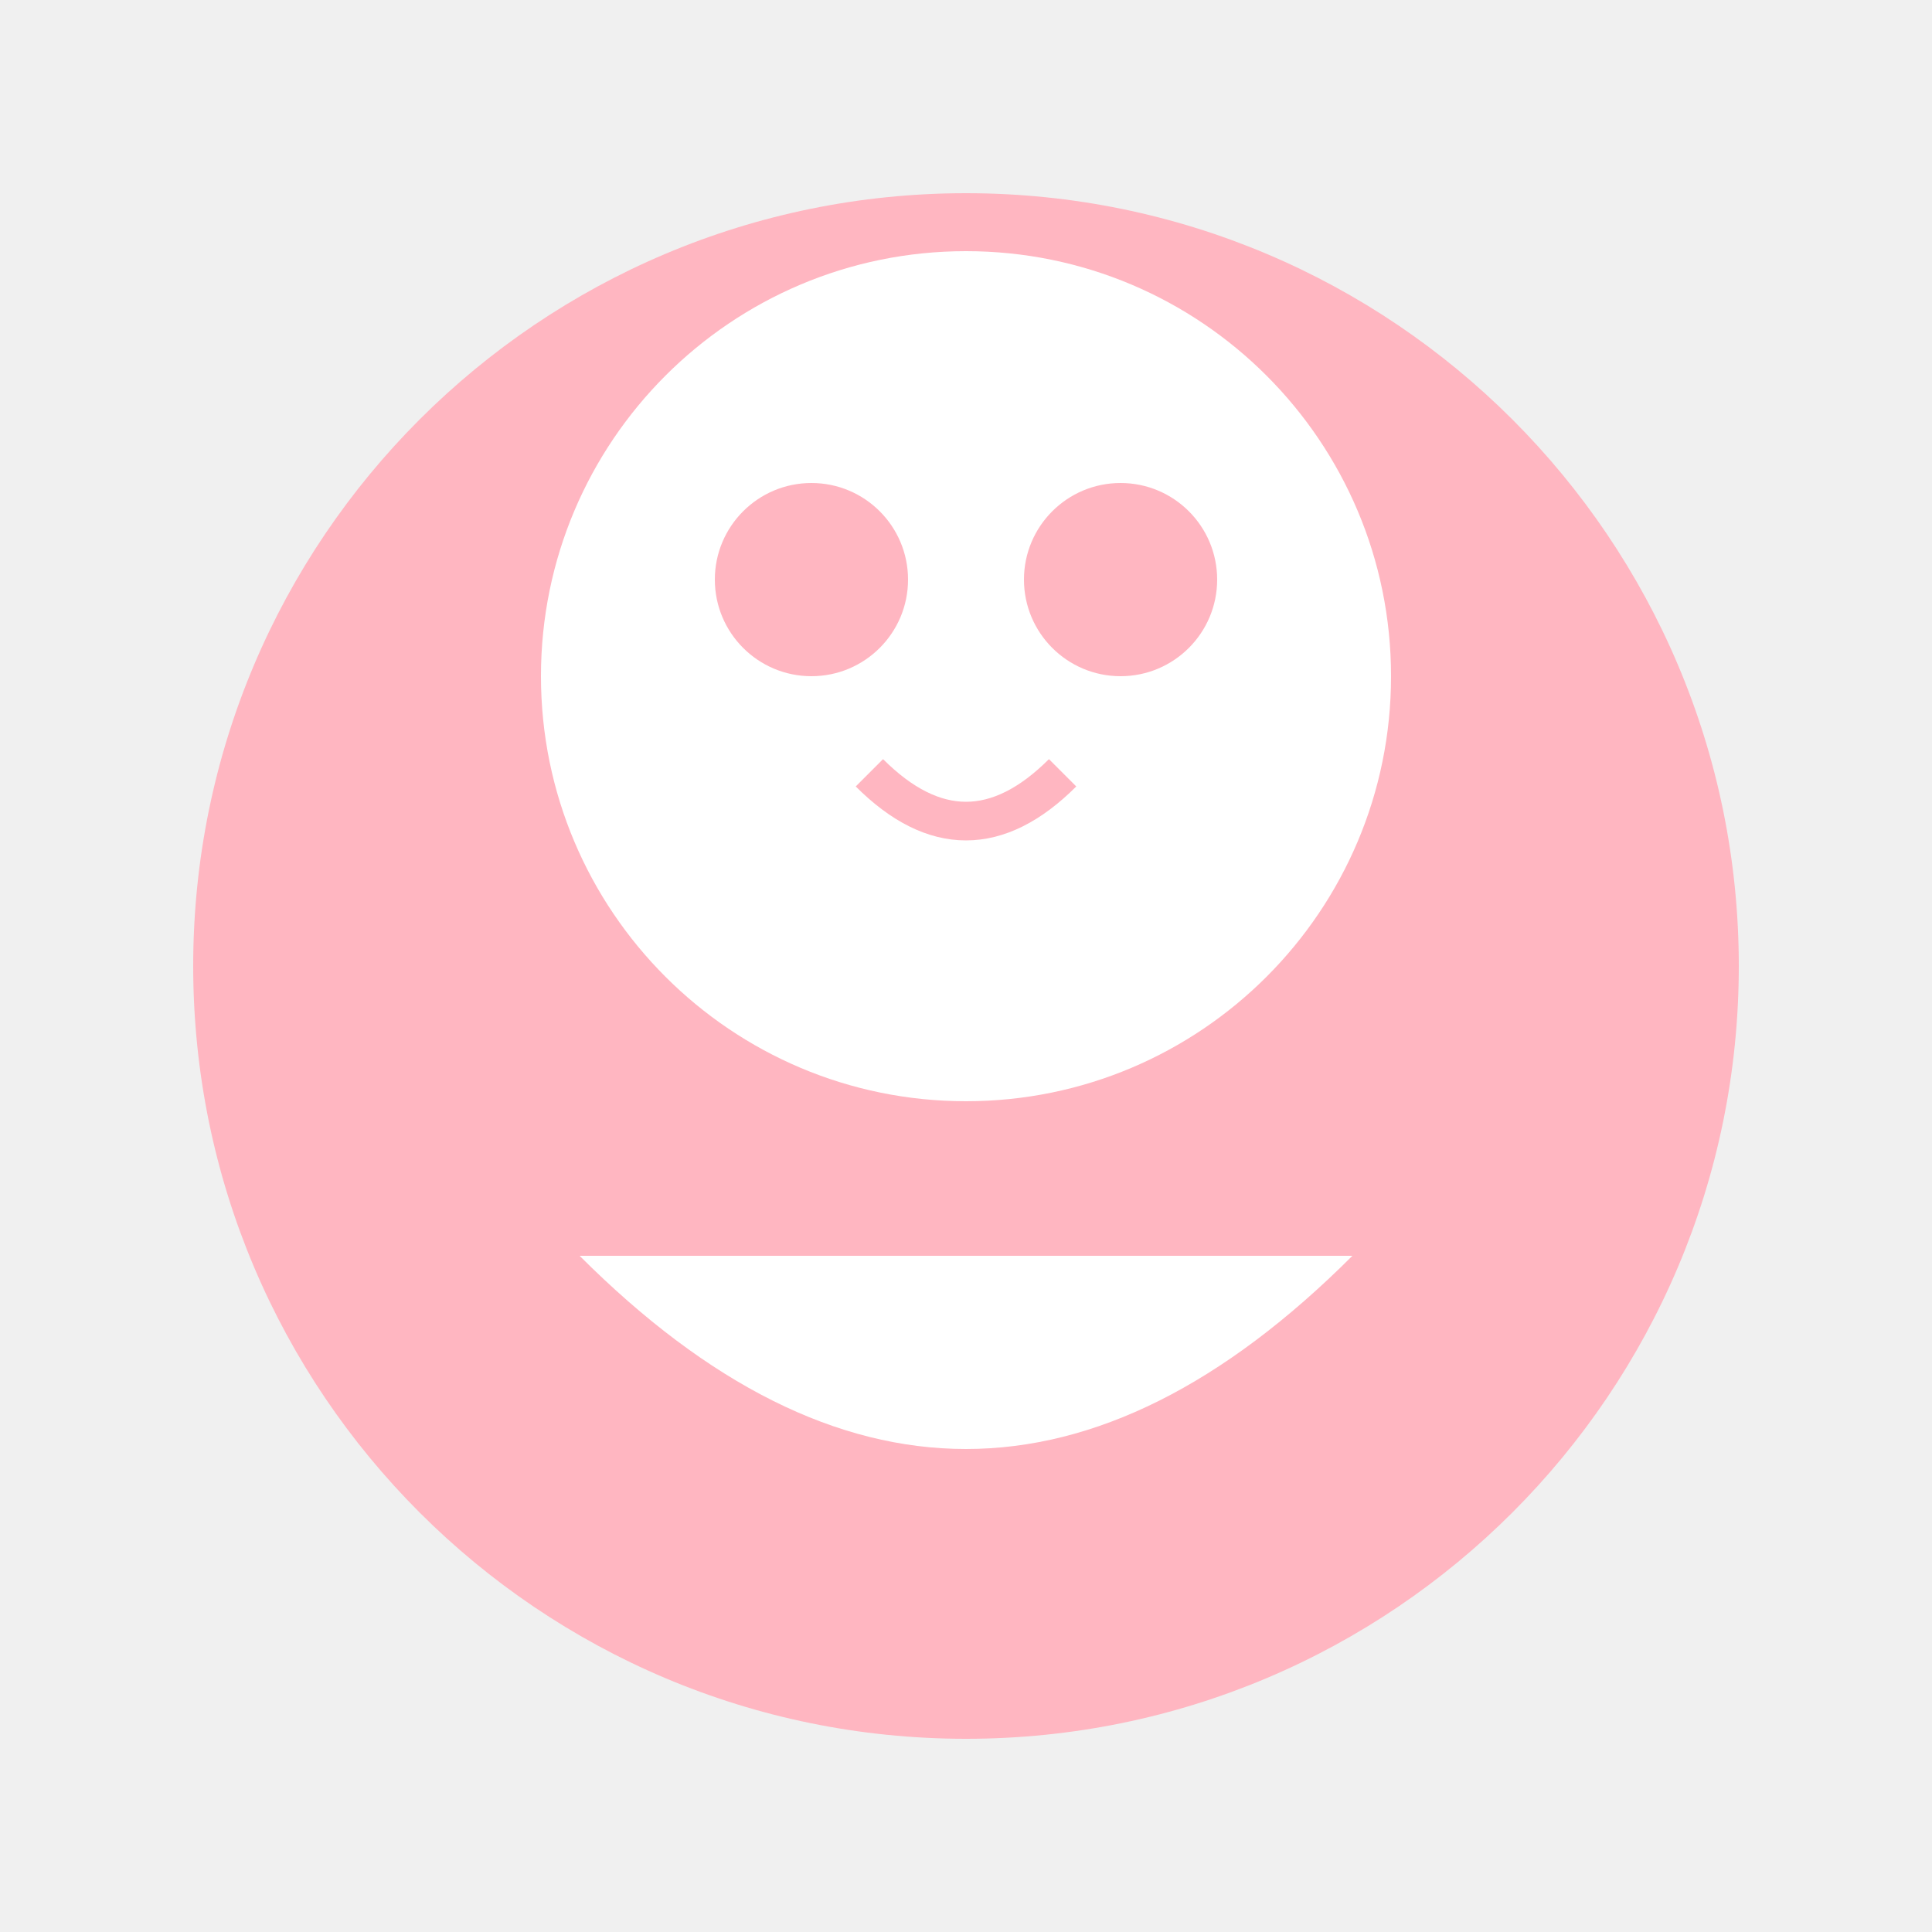
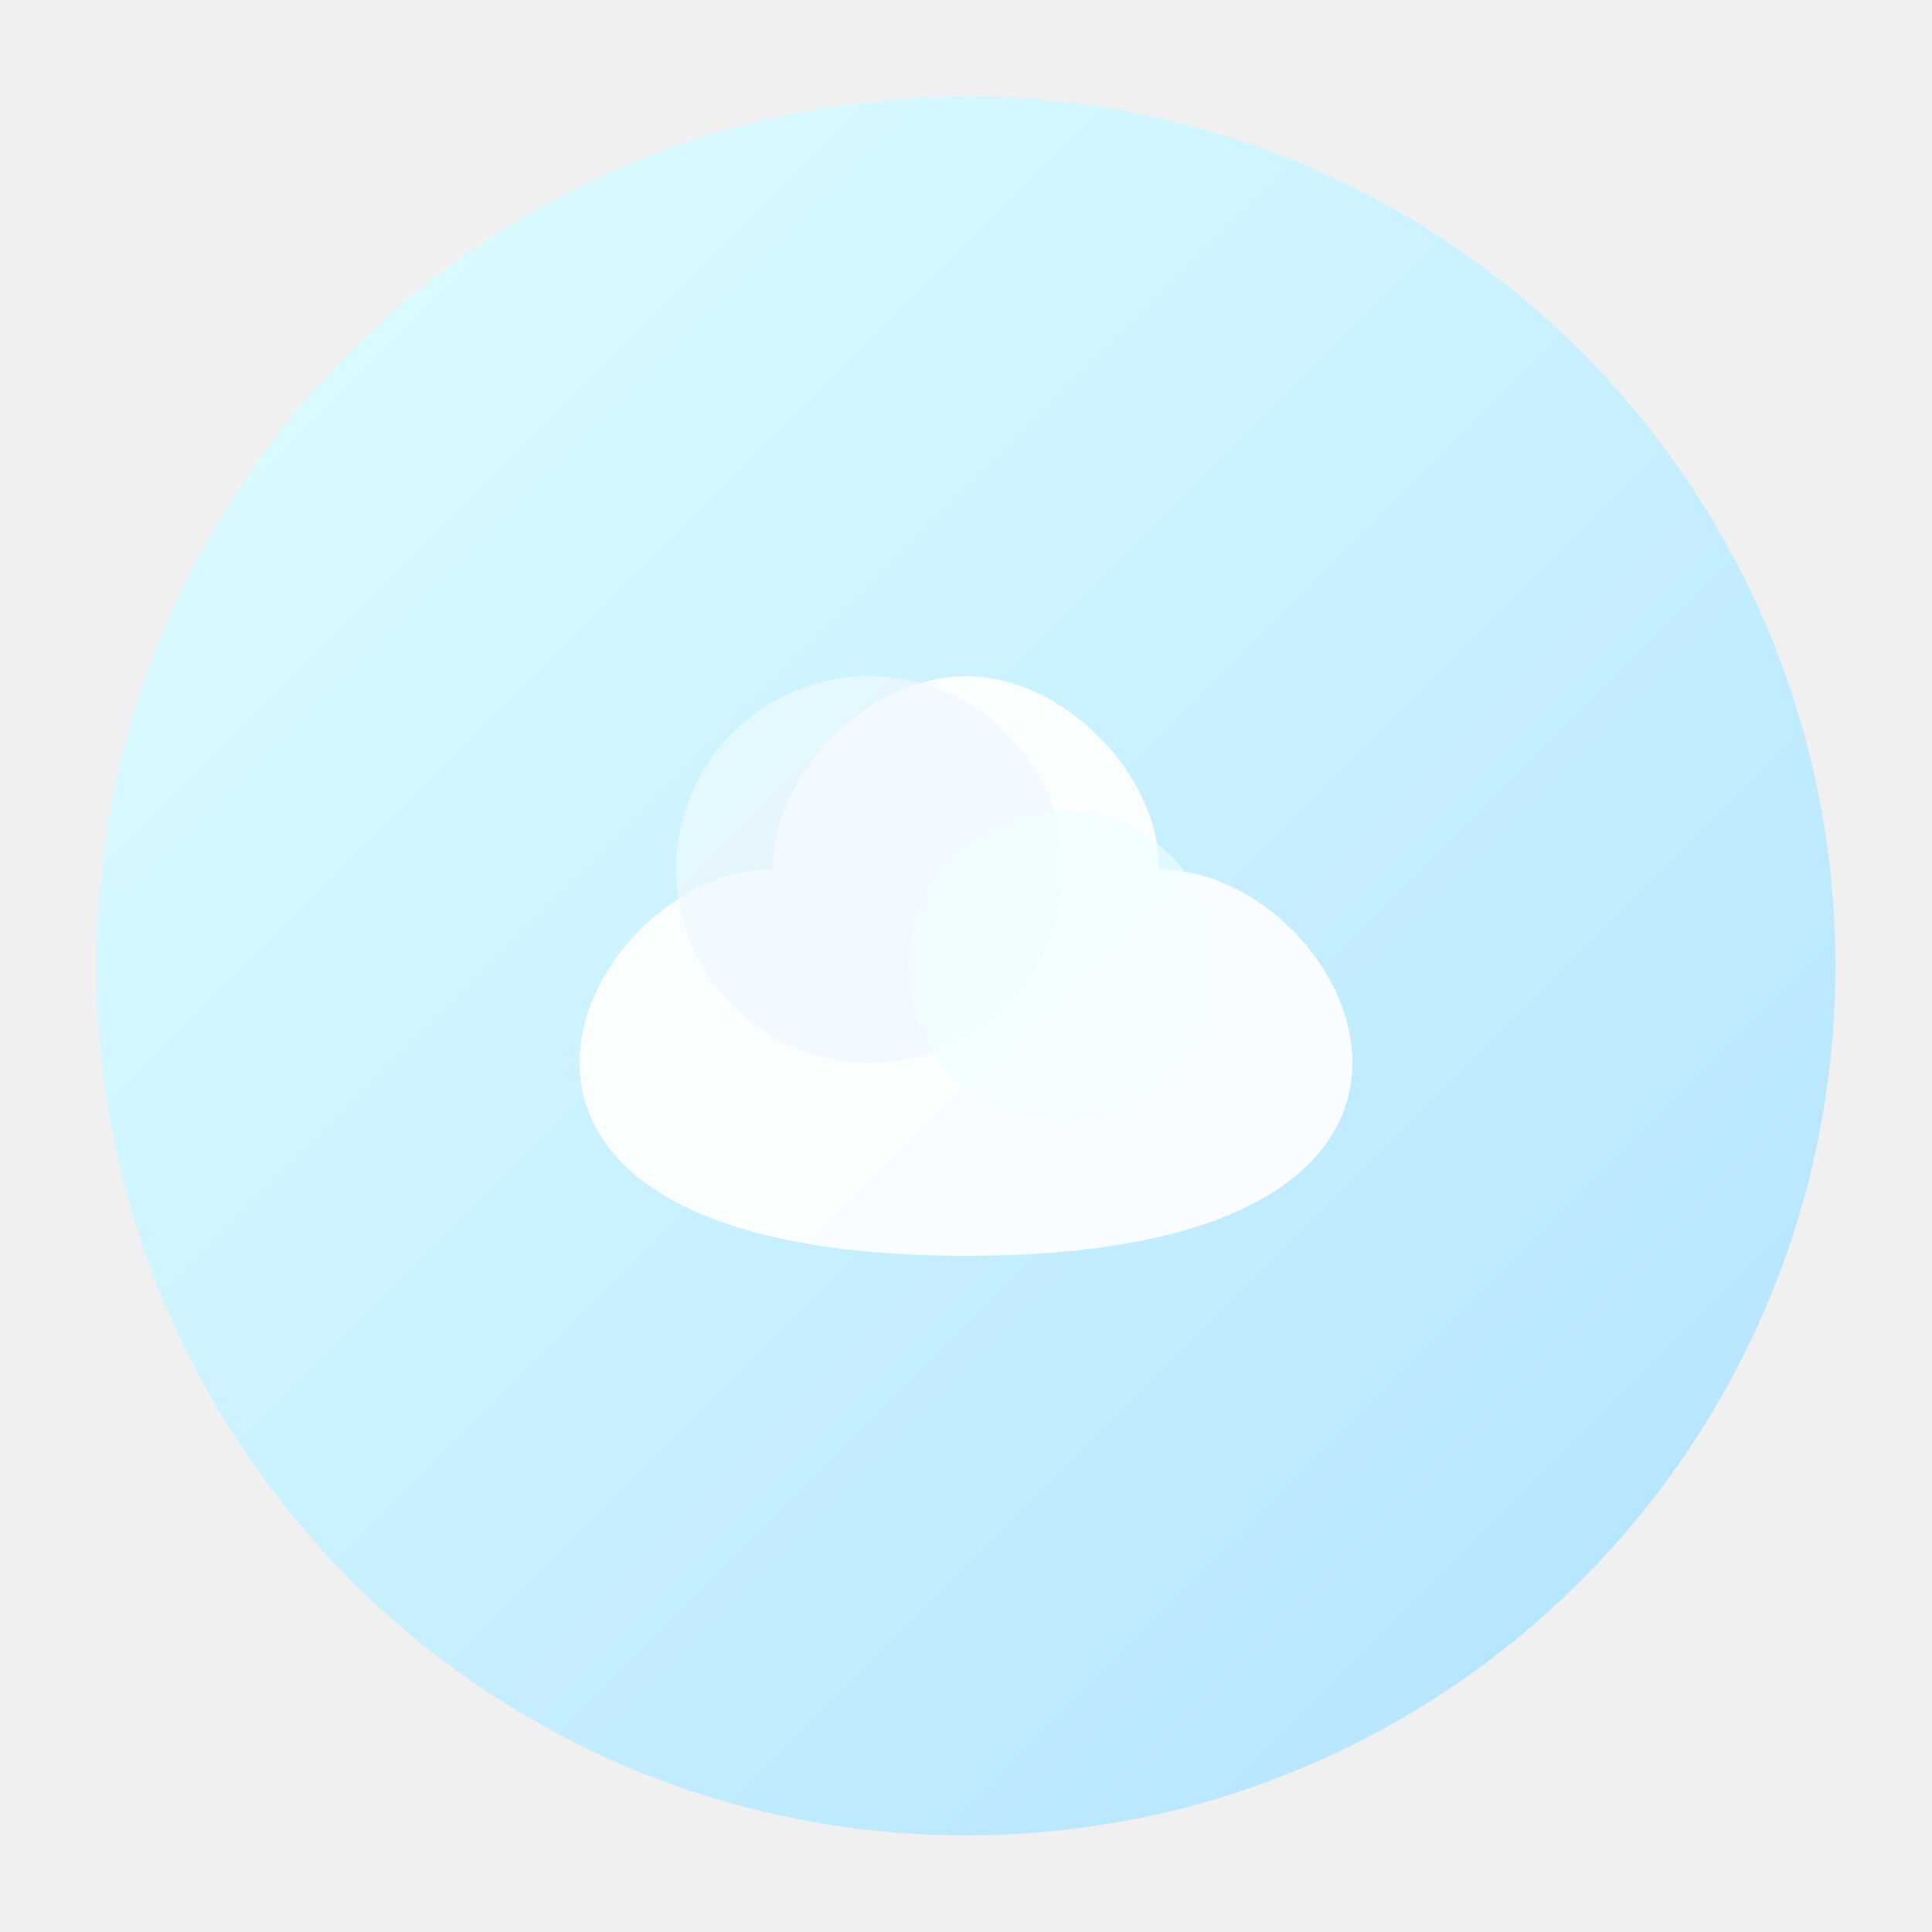
<svg xmlns="http://www.w3.org/2000/svg" viewBox="0 0 100 100">
-   <circle cx="50" cy="50" r="40" fill="#FFB6C1" />
-   <circle cx="50" cy="35" r="22" fill="#FFFFFF" />
-   <path d="M30 65 Q50 85 70 65" fill="#FFFFFF" />
-   <circle cx="42" cy="30" r="5" fill="#FFB6C1" />
-   <circle cx="58" cy="30" r="5" fill="#FFB6C1" />
-   <path d="M45 40 Q50 45 55 40" stroke="#FFB6C1" stroke-width="2" fill="none" />
+   <defs>
+     <linearGradient id="moonGradient" x1="0%" y1="0%" x2="100%" y2="100%">
+       <stop offset="0%" style="stop-color:#C8A2C8;stop-opacity:1" />
+       <stop offset="100%" style="stop-color:#9B6B9B;stop-opacity:1" />
+     </linearGradient>
+     <linearGradient id="starGradient" x1="0%" y1="0%" x2="100%" y2="100%">
+       <stop offset="0%" style="stop-color:#FFE5B4;stop-opacity:1" />
+       <stop offset="100%" style="stop-color:#FFC0CB;stop-opacity:1" />
+     </linearGradient>
+     <linearGradient id="cloudGradient" x1="0%" y1="0%" x2="100%" y2="100%">
+       <stop offset="0%" style="stop-color:#E0FFFF;stop-opacity:1" />
+       <stop offset="100%" style="stop-color:#B0E2FF;stop-opacity:1" />
+     </linearGradient>
+     <radialGradient id="mysticGradient" cx="50%" cy="50%" r="50%" fx="50%" fy="50%">
+       <stop offset="0%" style="stop-color:#E6E6FA;stop-opacity:1" />
+       <stop offset="100%" style="stop-color:#DDA0DD;stop-opacity:1" />
+     </radialGradient>
+   </defs>
+   <circle cx="50" cy="50" r="45" fill="url(#cloudGradient)" />
+   <path d="M50 35C45 35 40 40 40 45C35 45 30 50 30 55C30 60 35 65 50 65C65 65 70 60 70 55C70 50 65 45 60 45C60 40 55 35 50 35Z" fill="#FFFFFF" opacity="0.9" />
+   <circle cx="45" cy="45" r="10" fill="#F0F8FF" opacity="0.7" />
+   <circle cx="55" cy="50" r="8" fill="#F0FFFF" opacity="0.6" />
</svg>
